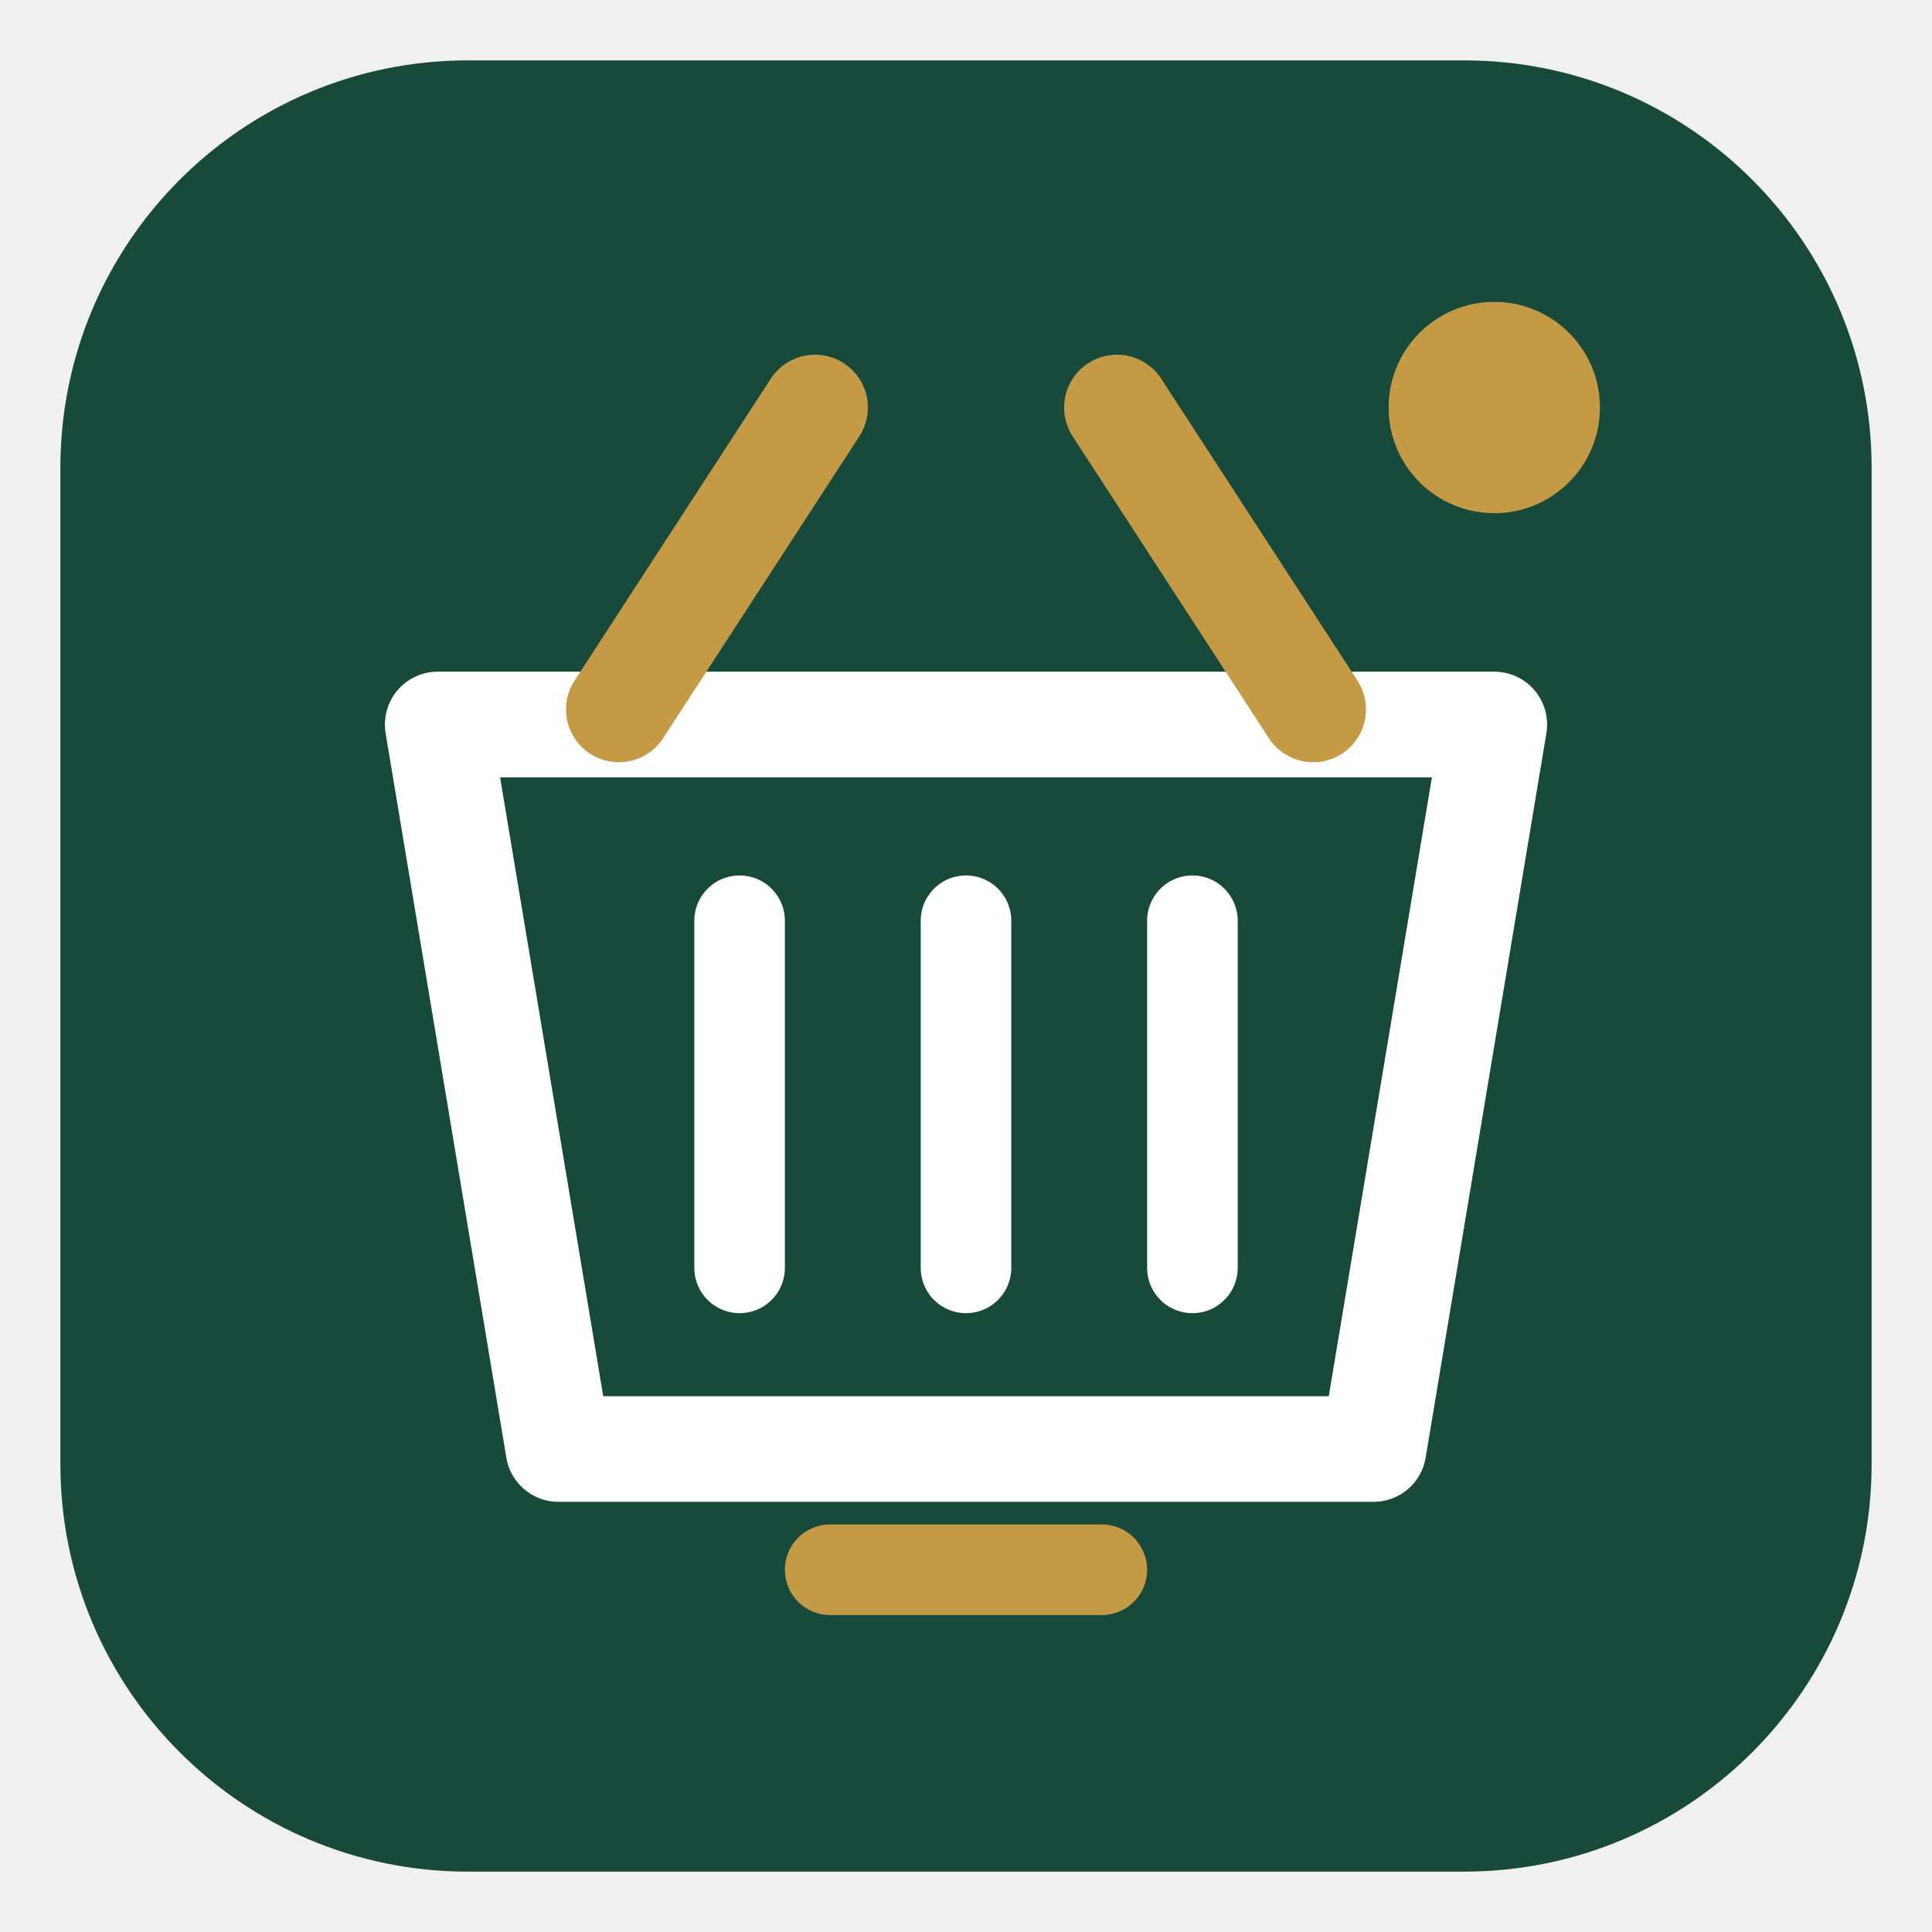
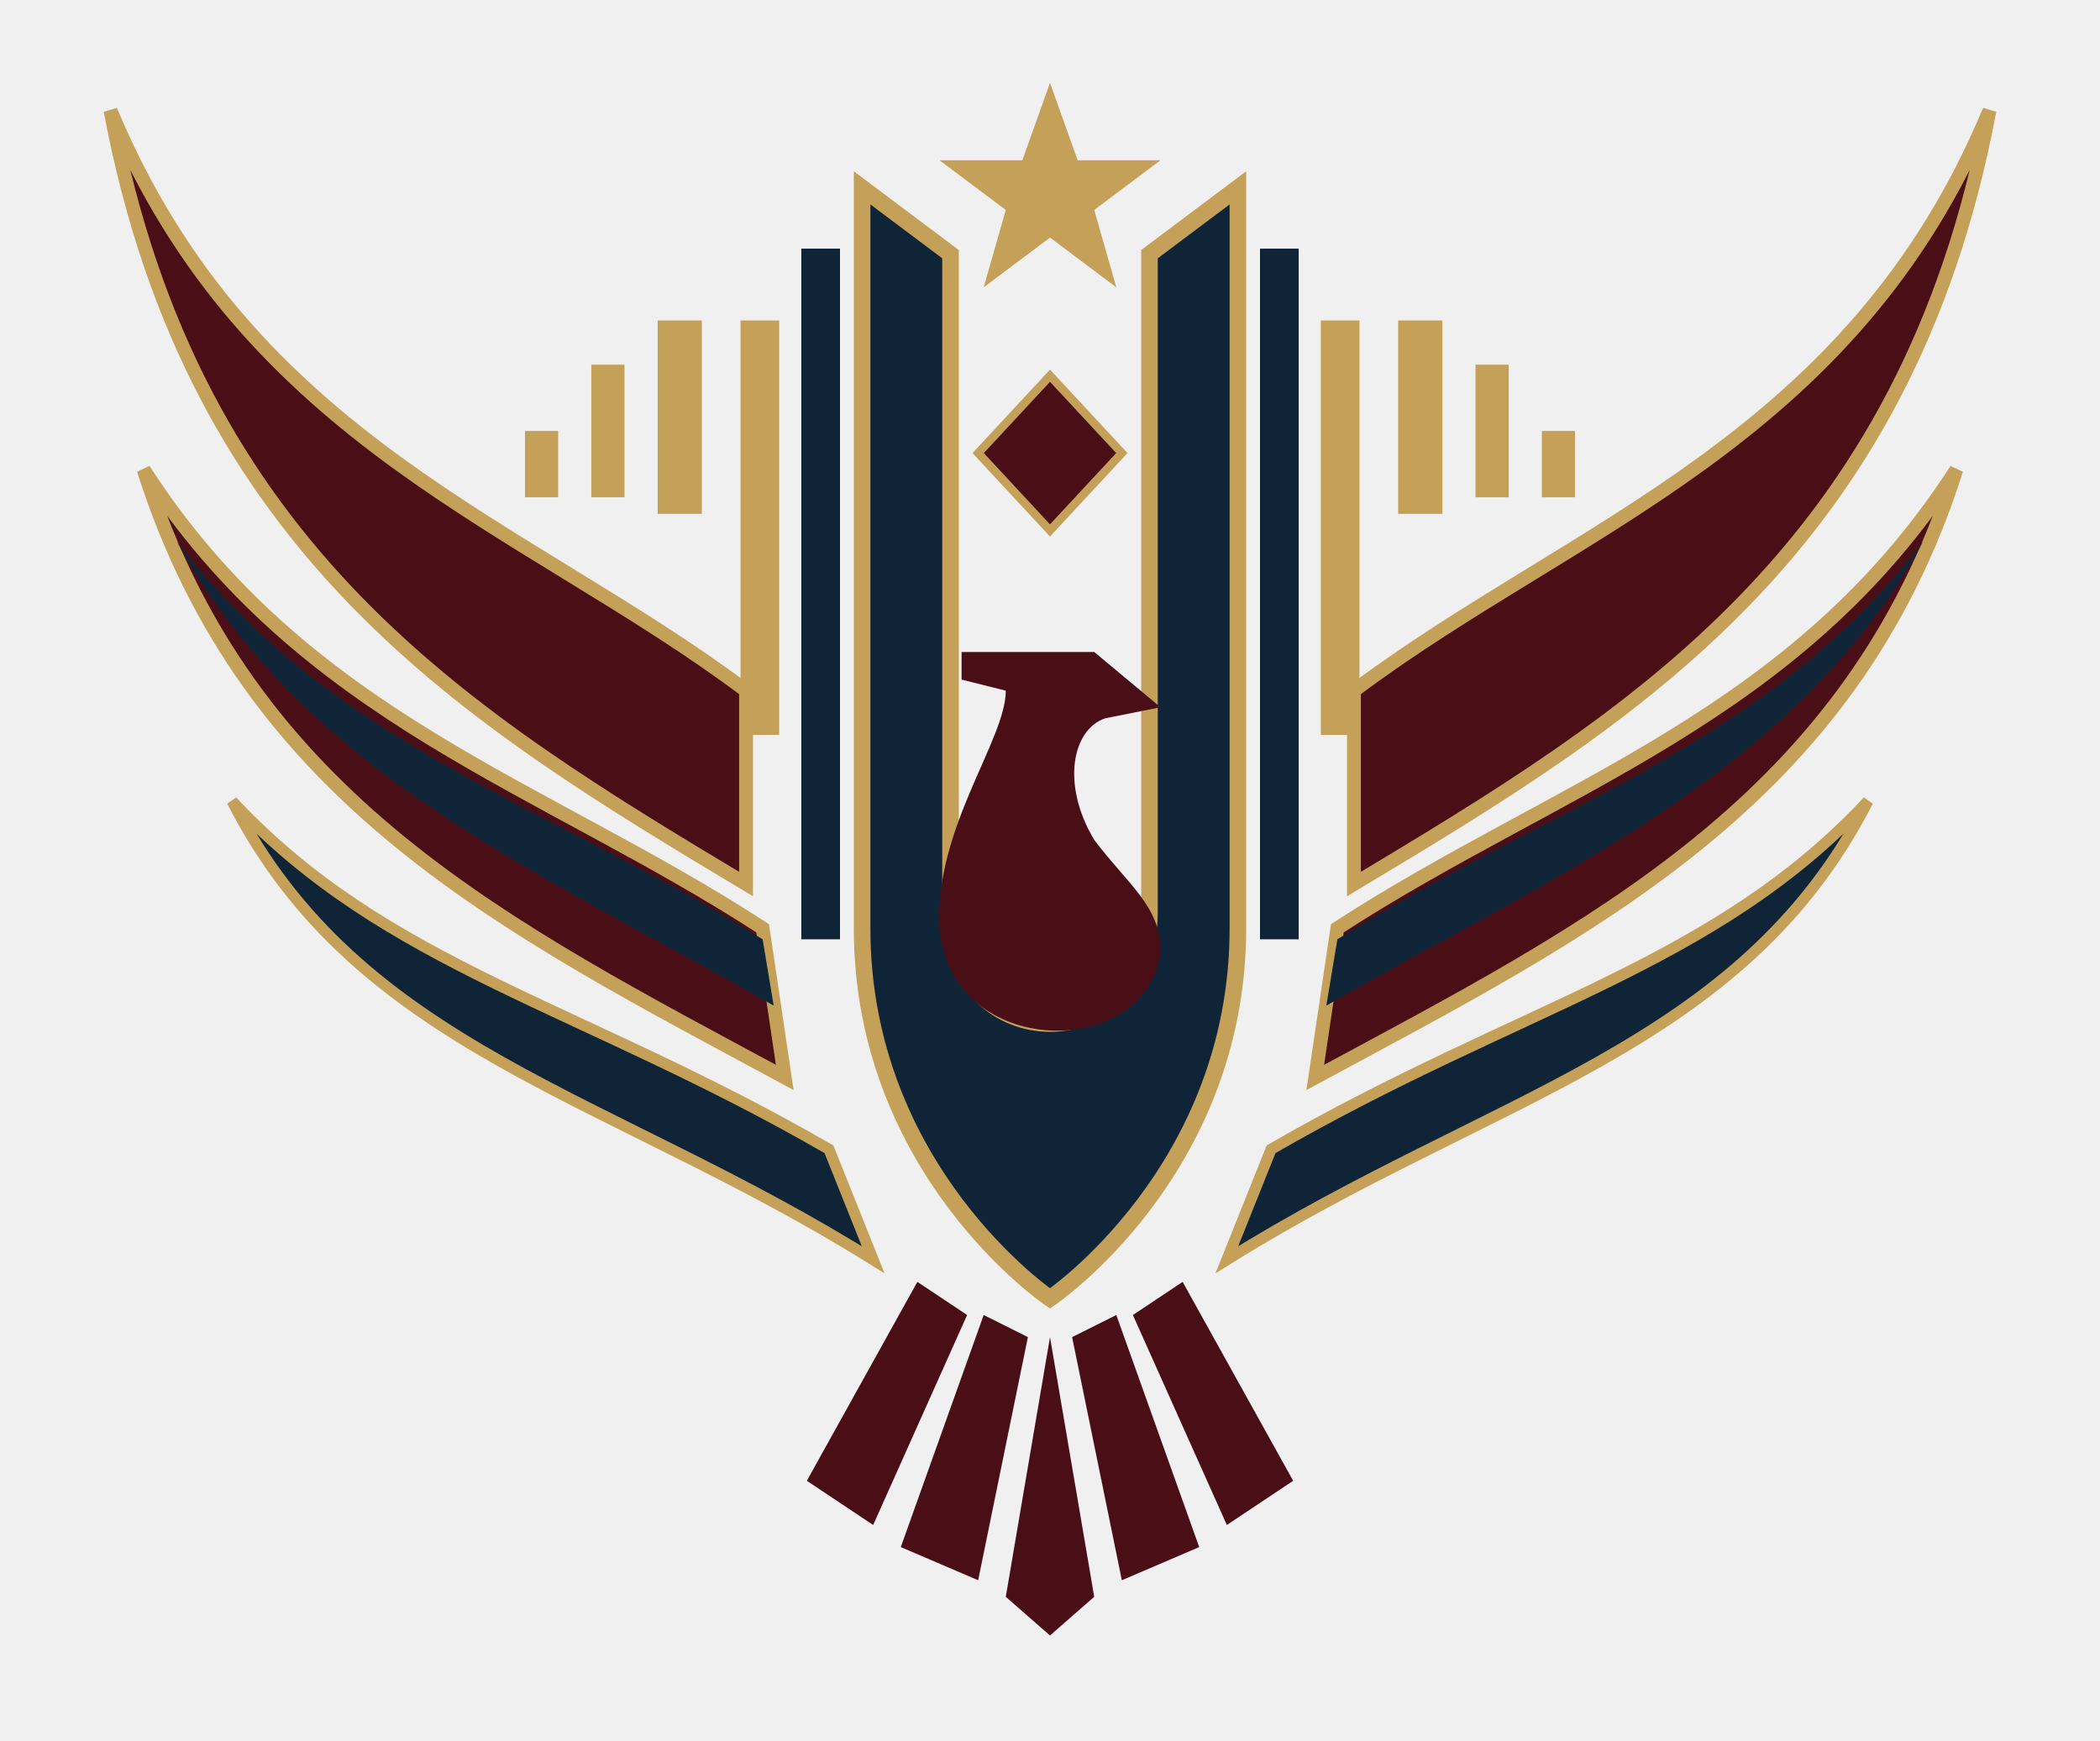
- <svg xmlns="http://www.w3.org/2000/svg" viewBox="0 0 128 128" role="img" aria-labelledby="title">
-   <rect x="4" y="4" width="120" height="120" rx="27" fill="#174A3A" />
-   <path d="M29 48h70l-8 48H37l-8-48Z" fill="none" stroke="#FFFFFF" stroke-width="7" stroke-linejoin="round" />
-   <path d="M41 47 54 27M87 47 74 27" fill="none" stroke="#C49A45" stroke-width="7" stroke-linecap="round" />
-   <path d="M49 61v23M64 61v23M79 61v23" stroke="#FFFFFF" stroke-width="6" stroke-linecap="round" />
-   <path d="M55 104h18" stroke="#C49A45" stroke-width="6" stroke-linecap="round" />
-   <circle cx="99" cy="27" r="7" fill="#C49A45" />
+ <svg xmlns="http://www.w3.org/2000/svg" viewBox="210 30 380 315" role="img" aria-labelledby="title desc">
+   <g>
+     <g fill="#C5A059">
+       <rect x="305" y="108" width="6" height="12" />
+       <rect x="317" y="96" width="6" height="24" />
+       <rect x="329" y="88" width="8" height="35" />
+       <rect x="344" y="88" width="7" height="75" />
+       <rect x="449" y="88" width="7" height="75" />
+       <rect x="463" y="88" width="8" height="35" />
+       <rect x="477" y="96" width="6" height="24" />
+       <rect x="489" y="108" width="6" height="12" />
+     </g>
+     <g fill="#0F2537">
+       <rect x="355" y="75" width="7" height="125" />
+       <rect x="438" y="75" width="7" height="125" />
+     </g>
+     <g fill="#4A0E17" stroke="#C5A059" stroke-width="2.5">
+       <path d="M230 50 C255 110 305 125 345 155 L345 190 C295 160 245 130 230 50Z" />
+       <path d="M236 115 C265 160 308 172 348 198 L352 225 C302 198 255 175 236 115Z" />
+     </g>
+     <path d="M242 128 C270 165 310 176 348 200 L350 212 C308 188 265 170 242 128Z" fill="#0F2537" />
+     <path d="M252 175 C280 205 315 212 360 238 L368 258 C320 228 275 220 252 175Z" fill="#0F2537" stroke="#C5A059" stroke-width="2" />
+     <g transform="translate(800 0) scale(-1 1)">
+       <g fill="#4A0E17" stroke="#C5A059" stroke-width="2.5">
+         <path d="M230 50 C255 110 305 125 345 155 L345 190 C295 160 245 130 230 50Z" />
+         <path d="M236 115 C265 160 308 172 348 198 L352 225 C302 198 255 175 236 115Z" />
+       </g>
+       <path d="M242 128 C270 165 310 176 348 200 L350 212 C308 188 265 170 242 128Z" fill="#0F2537" />
+       <path d="M252 175 C280 205 315 212 360 238 L368 258 C320 228 275 220 252 175Z" fill="#0F2537" stroke="#C5A059" stroke-width="2" />
+     </g>
+     <g fill="#4A0E17">
+       <polygon points="376,262 356,298 368,306 385,268" />
+       <polygon points="388,268 373,310 387,316 396,272" />
+       <polygon points="400,272 392,319 400,326 408,319 400,272" />
+       <polygon points="412,268 427,310 413,316 404,272" />
+       <polygon points="424,262 444,298 432,306 415,268" />
+     </g>
+     <path d="M366 64 L382 76 L382 195 C382 222 418 222 418 195 L418 76 L434 64 L434 198 C434 242 400 265 400 265 C400 265 366 242 366 198Z" fill="#0F2537" stroke="#C5A059" stroke-width="3" />
+     <path d="M384 148 L408 148 L420 158 L410 160 C404 162 402 172 408 182 C414 190 420 194 420 202 C418 222 382 222 380 198 C379 180 392 164 392 155 L384 153Z" fill="#4A0E17" />
+     <polygon points="400,98 413,112 400,126 387,112" fill="#4A0E17" stroke="#C5A059" stroke-width="1.5" />
+     <polygon points="400,45 405,59 420,59 408,68 412,82 400,73 388,82 392,68 380,59 395,59" fill="#C5A059" />
+   </g>
</svg>
